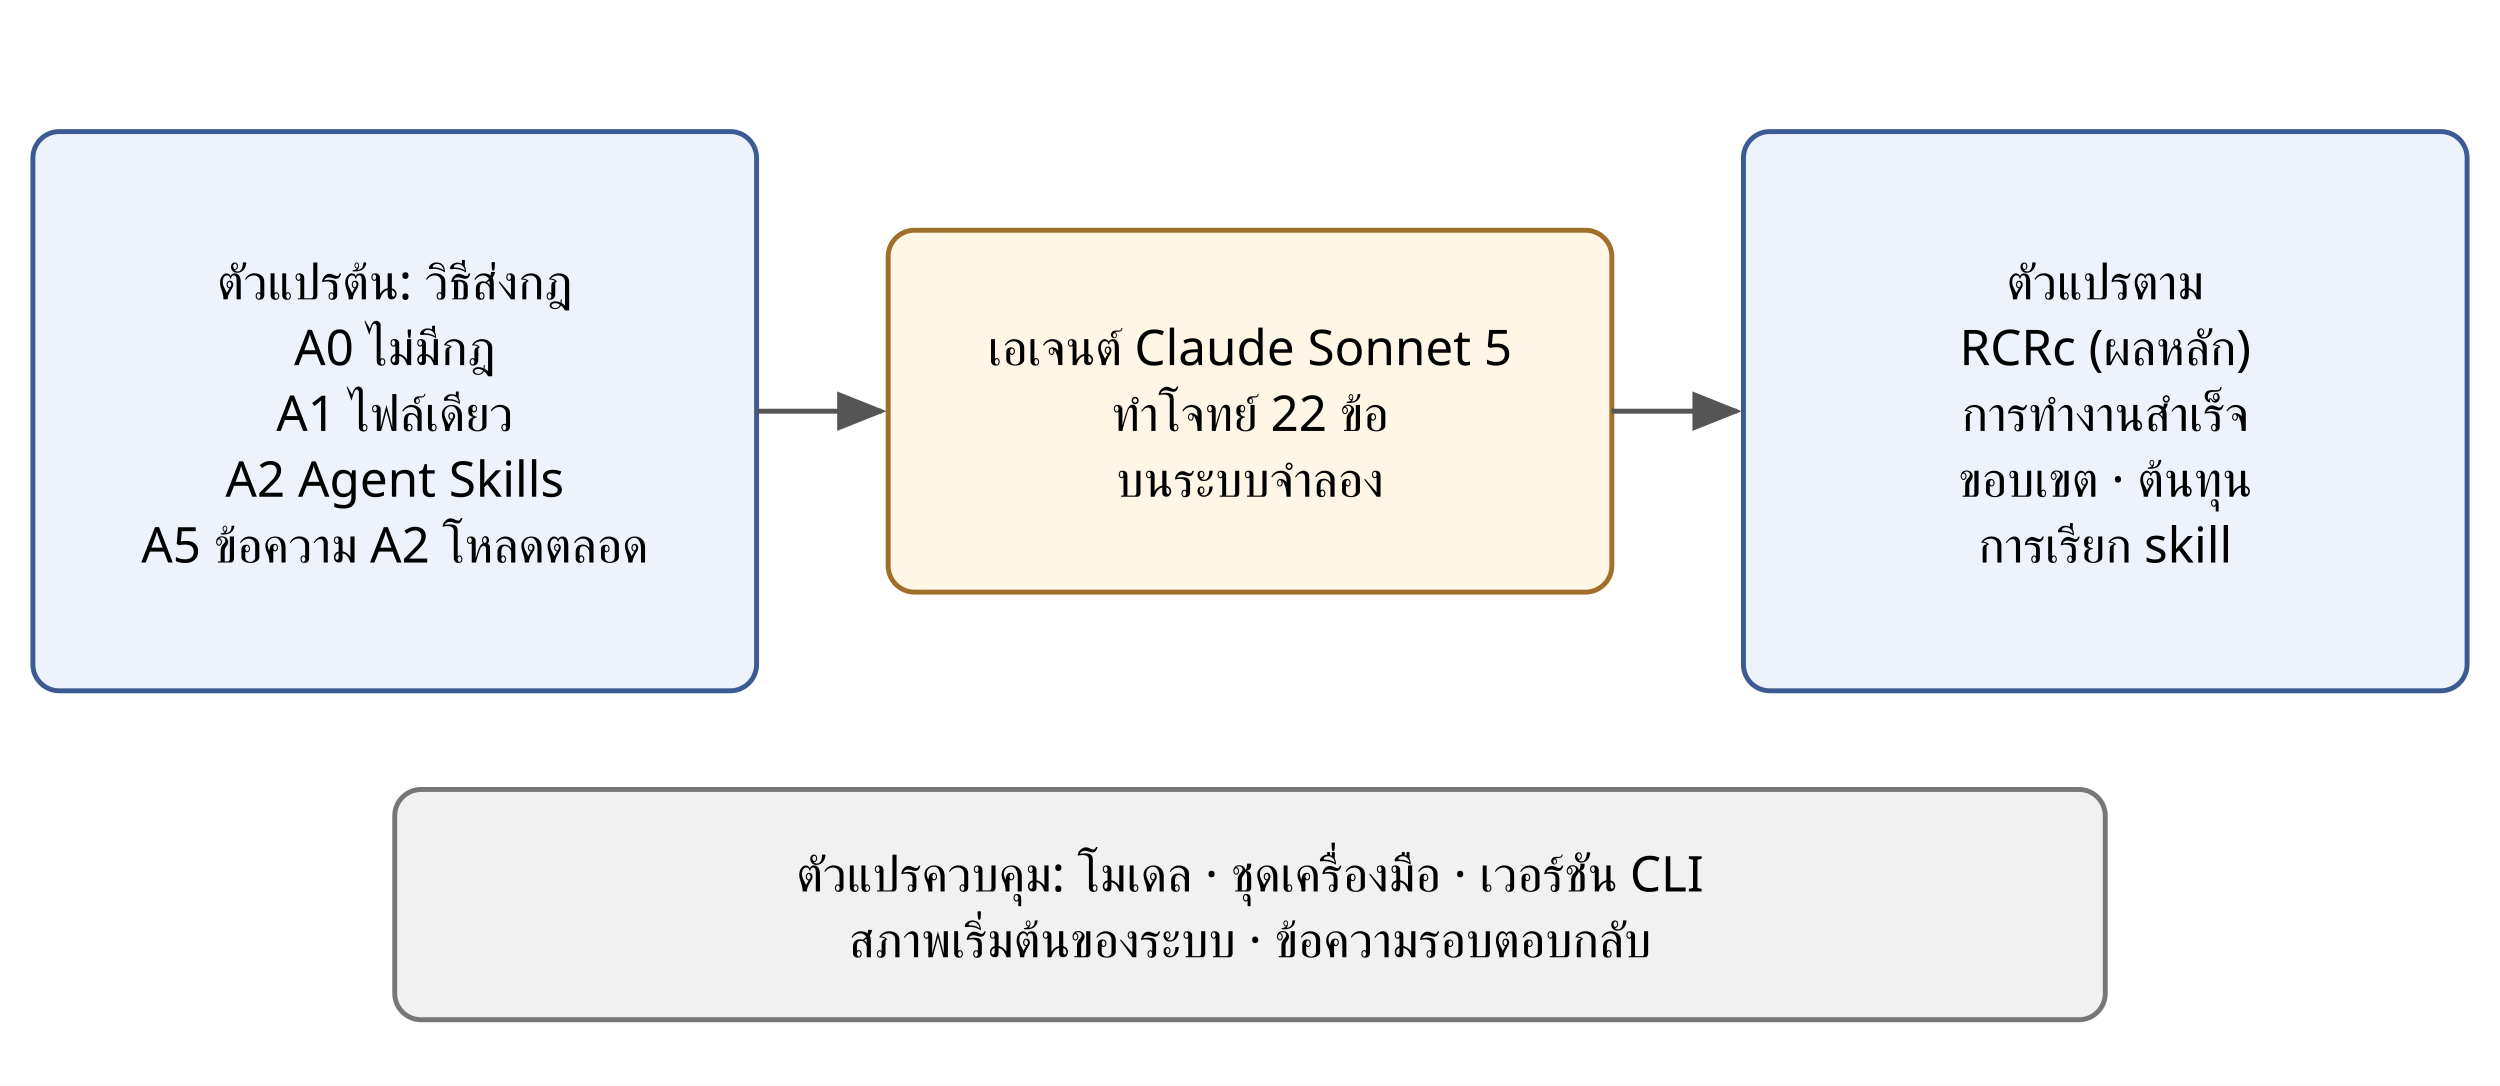
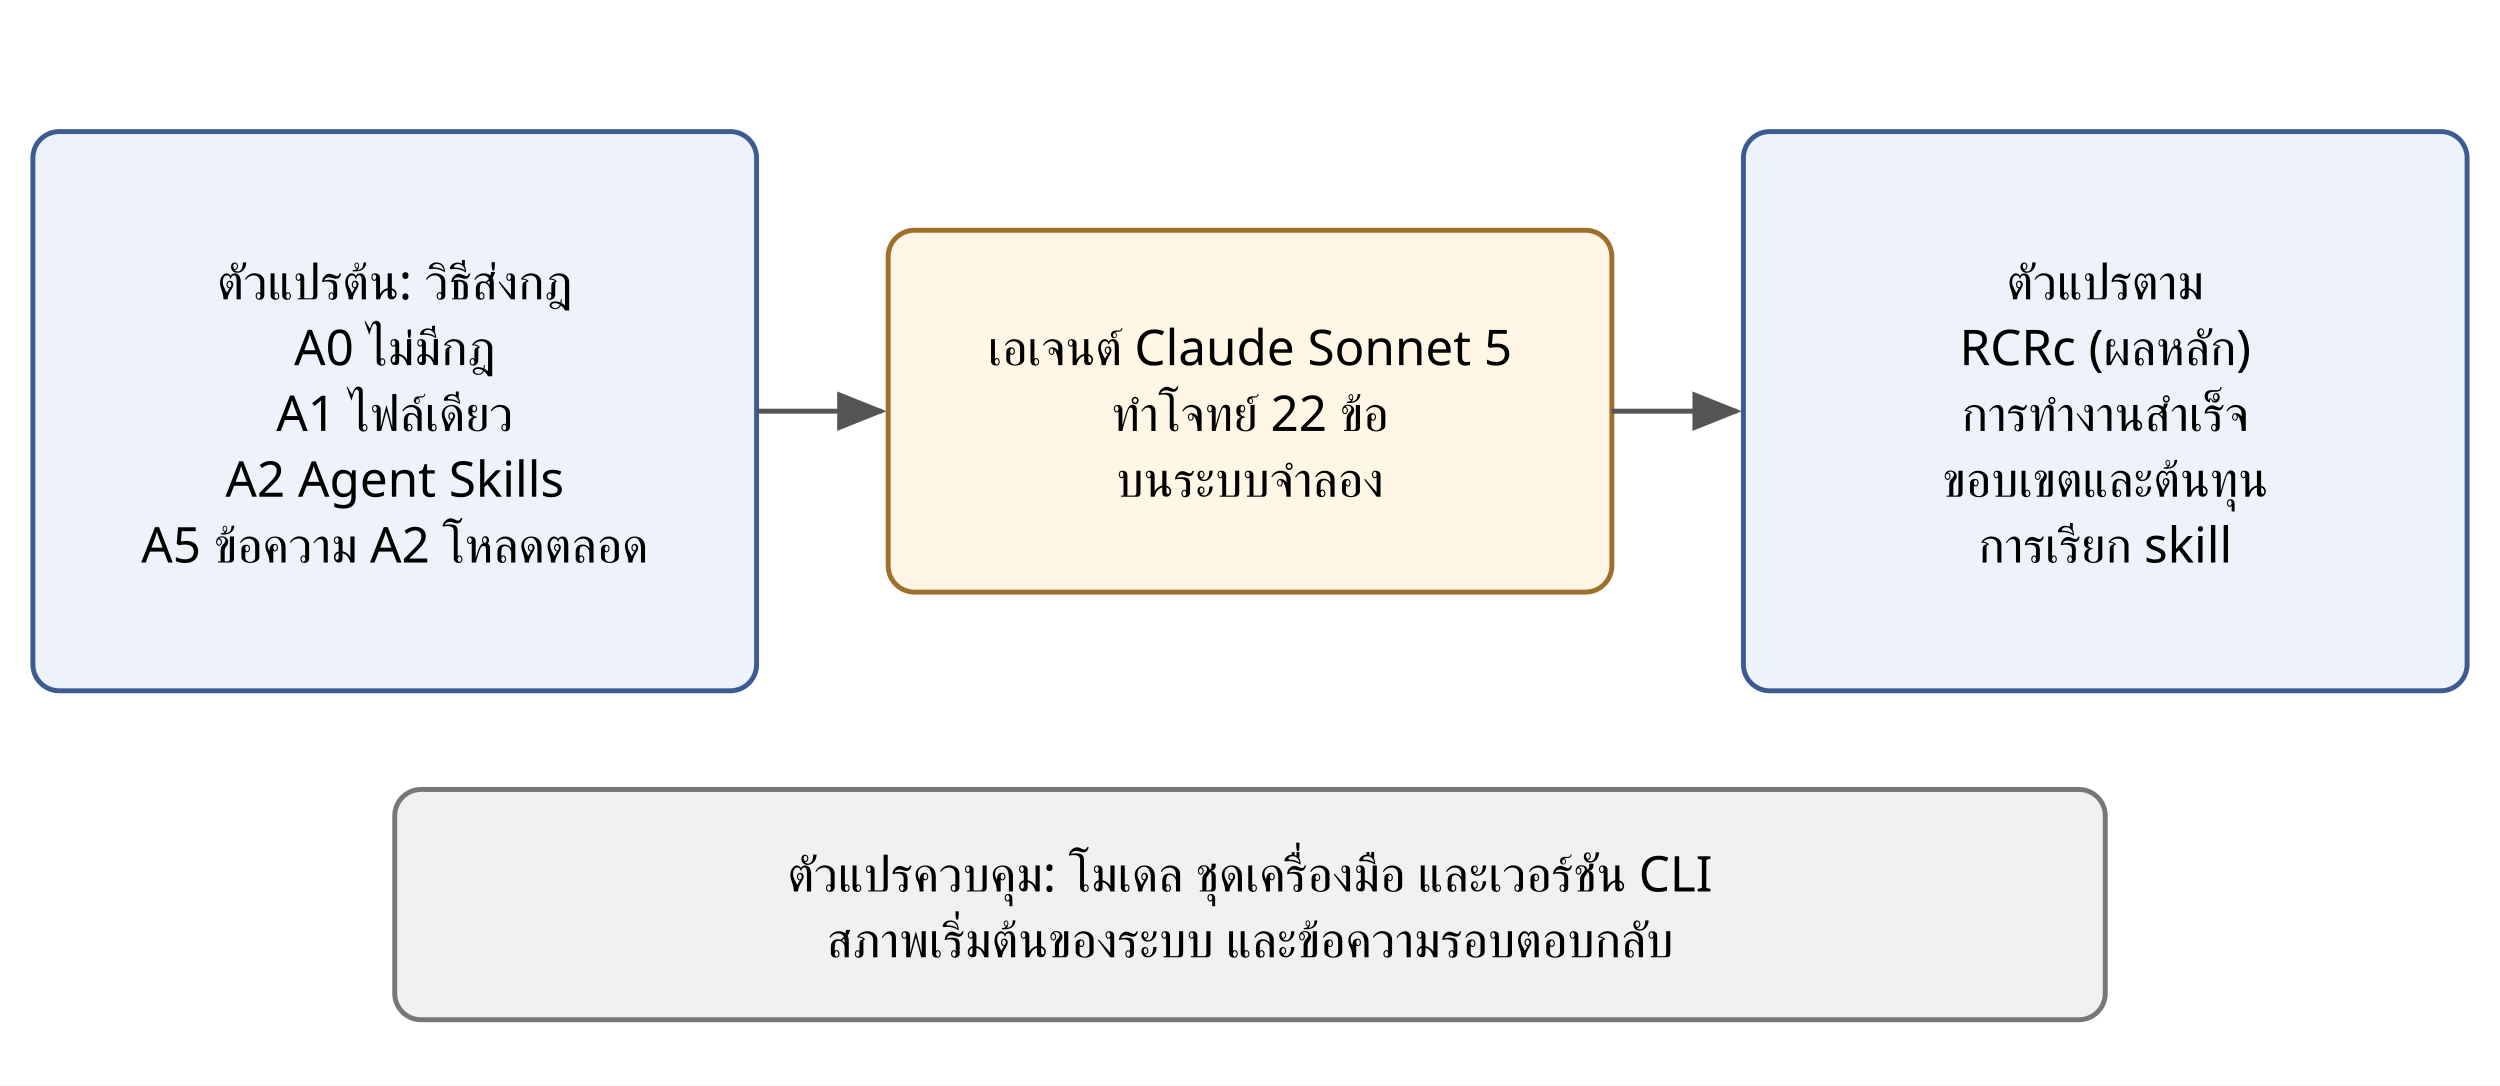
<svg xmlns="http://www.w3.org/2000/svg" width="760" height="330" viewBox="0 0 760 330">
  <rect width="100%" height="100%" fill="#fff" />
  <defs>
    <marker id="a" markerWidth="10" markerHeight="8" refX="9" refY="4" orient="auto">
      <path d="M0,0 L10,4 L0,8 z" fill="#555" />
    </marker>
  </defs>
  <rect x="10" y="40" width="220" height="170" rx="8" fill="#eef3fb" stroke="#3b5b92" stroke-width="1.5" />
  <text x="120" y="91" text-anchor="middle" font-size="15" font-family="DB ChuanPim PSU, TH Sarabun New, Tahoma, sans-serif">ตัวแปรต้น: วิธีส่งกฎ</text>
  <text x="120" y="111" text-anchor="middle" font-size="15" font-family="DB ChuanPim PSU, TH Sarabun New, Tahoma, sans-serif">A0 ไม่มีกฎ</text>
  <text x="120" y="131" text-anchor="middle" font-size="15" font-family="DB ChuanPim PSU, TH Sarabun New, Tahoma, sans-serif">A1 ไฟล์เดียว</text>
  <text x="120" y="151" text-anchor="middle" font-size="15" font-family="DB ChuanPim PSU, TH Sarabun New, Tahoma, sans-serif">A2 Agent Skills</text>
  <text x="120" y="171" text-anchor="middle" font-size="15" font-family="DB ChuanPim PSU, TH Sarabun New, Tahoma, sans-serif">A5 ข้อความ A2 โหลดตลอด</text>
  <rect x="270" y="70" width="220" height="110" rx="8" fill="#fff6e5" stroke="#a0702a" stroke-width="1.5" />
  <text x="380" y="111" text-anchor="middle" font-size="15" font-family="DB ChuanPim PSU, TH Sarabun New, Tahoma, sans-serif">เอเจนต์ Claude Sonnet 5</text>
  <text x="380" y="131" text-anchor="middle" font-size="15" font-family="DB ChuanPim PSU, TH Sarabun New, Tahoma, sans-serif">ทำโจทย์ 22 ข้อ</text>
  <text x="380" y="151" text-anchor="middle" font-size="15" font-family="DB ChuanPim PSU, TH Sarabun New, Tahoma, sans-serif">บนระบบจำลอง</text>
  <rect x="530" y="40" width="220" height="170" rx="8" fill="#eef3fb" stroke="#3b5b92" stroke-width="1.5" />
  <text x="640" y="91" text-anchor="middle" font-size="15" font-family="DB ChuanPim PSU, TH Sarabun New, Tahoma, sans-serif">ตัวแปรตาม</text>
  <text x="640" y="111" text-anchor="middle" font-size="15" font-family="DB ChuanPim PSU, TH Sarabun New, Tahoma, sans-serif">RCRc (ผลหลัก)</text>
  <text x="640" y="131" text-anchor="middle" font-size="15" font-family="DB ChuanPim PSU, TH Sarabun New, Tahoma, sans-serif">การทำงานสำเร็จ</text>
-   <text x="640" y="151" text-anchor="middle" font-size="15" font-family="DB ChuanPim PSU, TH Sarabun New, Tahoma, sans-serif">ขอบเขต · ต้นทุน</text>
+   <text x="640" y="151" text-anchor="middle" font-size="15" font-family="DB ChuanPim PSU, TH Sarabun New, Tahoma, sans-serif">ขอบเขตและต้นทุน</text>
  <text x="640" y="171" text-anchor="middle" font-size="15" font-family="DB ChuanPim PSU, TH Sarabun New, Tahoma, sans-serif">การเรียก skill</text>
  <line x1="230" y1="125" x2="268" y2="125" stroke="#555" stroke-width="1.5" marker-end="url(#a)" />
  <line x1="490" y1="125" x2="528" y2="125" stroke="#555" stroke-width="1.5" marker-end="url(#a)" />
  <rect x="120" y="240" width="520" height="70" rx="8" fill="#f1f1f1" stroke="#777" stroke-width="1.5" />
-   <text x="380" y="271" text-anchor="middle" font-size="15" font-family="DB ChuanPim PSU, TH Sarabun New, Tahoma, sans-serif">ตัวแปรควบคุม: โมเดล · ชุดเครื่องมือ · เวอร์ชัน CLI</text>
-   <text x="380" y="291" text-anchor="middle" font-size="15" font-family="DB ChuanPim PSU, TH Sarabun New, Tahoma, sans-serif">สภาพเริ่มต้นของระบบ · ข้อความรอบตอบกลับ</text>
+   <text x="380" y="271" text-anchor="middle" font-size="15" font-family="DB ChuanPim PSU, TH Sarabun New, Tahoma, sans-serif">ตัวแปรควบคุม: โมเดล ชุดเครื่องมือ และเวอร์ชัน CLI</text>
+   <text x="380" y="291" text-anchor="middle" font-size="15" font-family="DB ChuanPim PSU, TH Sarabun New, Tahoma, sans-serif">สภาพเริ่มต้นของระบบ และข้อความรอบตอบกลับ</text>
</svg>
